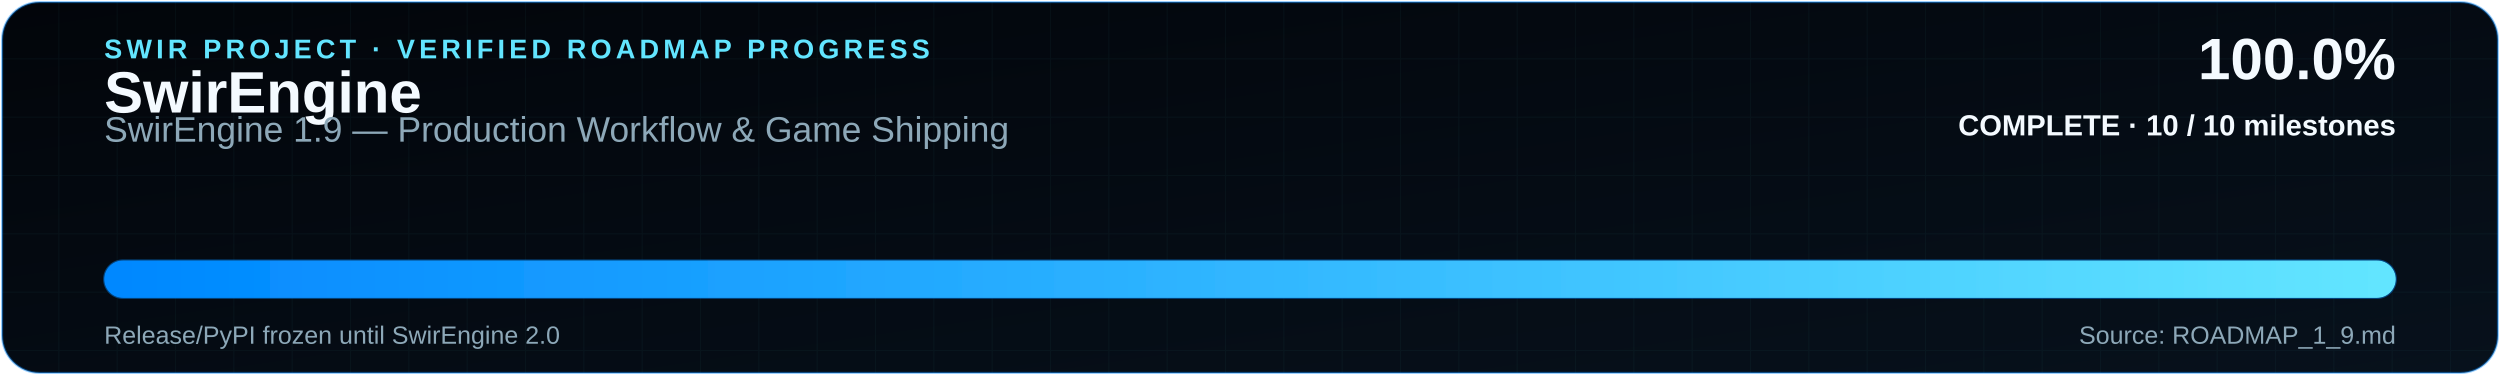
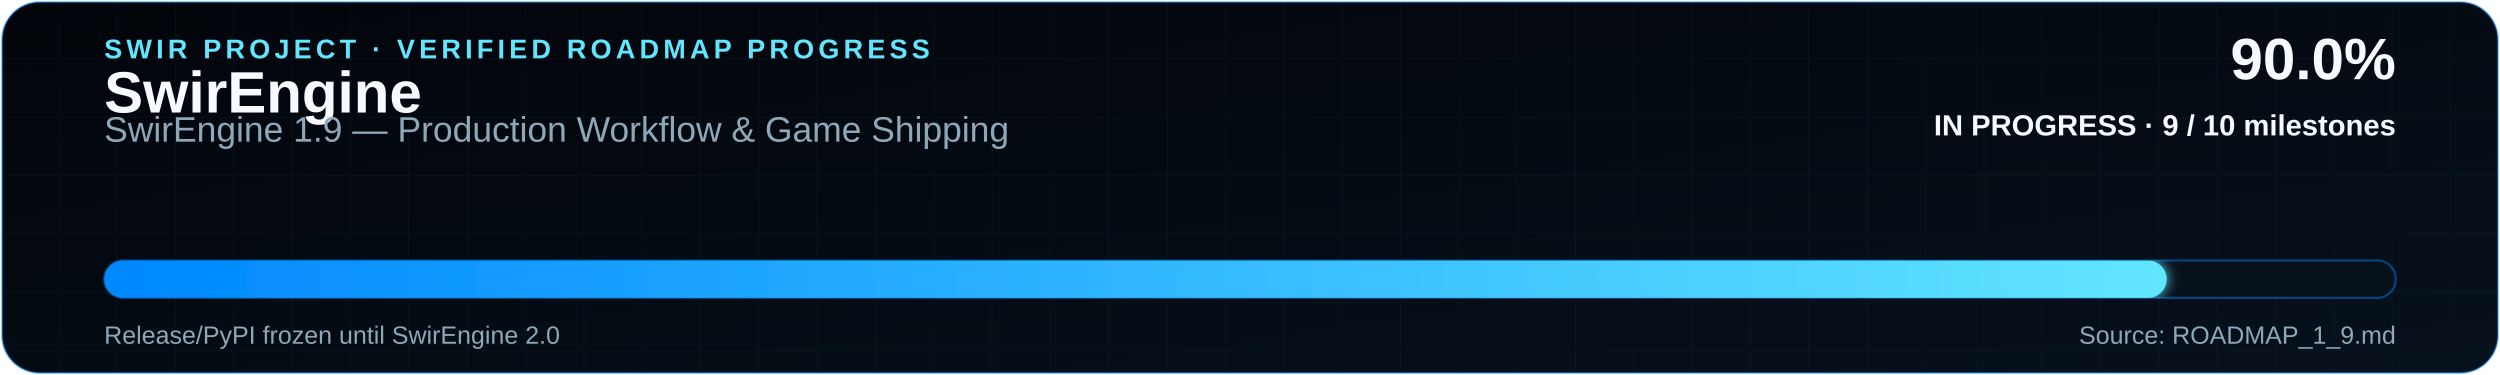
<svg xmlns="http://www.w3.org/2000/svg" width="1200" height="180" viewBox="0 0 1200 180" role="img" aria-labelledby="title desc">
  <defs>
    <linearGradient id="panel" x1="0" y1="0" x2="1" y2="1">
      <stop offset="0" stop-color="#02050A" />
      <stop offset="1" stop-color="#07111C" />
    </linearGradient>
    <linearGradient id="progressGradient" x1="0" y1="0" x2="1" y2="0">
      <stop offset="0" stop-color="#0088FF" />
      <stop offset="1" stop-color="#62E5FF" />
    </linearGradient>
    <filter id="softGlow" x="-10%" y="-80%" width="120%" height="260%">
      <feGaussianBlur stdDeviation="3" result="blur" />
      <feMerge>
        <feMergeNode in="blur" />
        <feMergeNode in="SourceGraphic" />
      </feMerge>
    </filter>
    <pattern id="grid" width="28" height="28" patternUnits="userSpaceOnUse">
      <path d="M 28 0 L 0 0 0 28" fill="none" stroke="#62E5FF" stroke-opacity="0.035" stroke-width="1" />
    </pattern>
    <clipPath id="trackClip">
      <rect x="50" y="125" width="1100" height="18" rx="9" />
    </clipPath>
    <style>
      text { font-family: "Segoe UI", Arial, sans-serif; }
      .label { fill: #62E5FF; font-size: 13px; font-weight: 700; letter-spacing: 2px; }
      .project { fill: #F4FAFF; font-size: 28px; font-weight: 700; }
      .scope { fill: #8DA8B8; font-size: 17px; }
      .meta { fill: #F4FAFF; font-size: 14px; font-weight: 600; }
      .release { fill: #8DA8B8; font-size: 12px; }
    </style>
  </defs>
  <rect x="1" y="1" width="1198" height="178" rx="18" fill="url(#panel)" stroke="#0088FF" stroke-opacity="0.42" />
  <rect x="1" y="1" width="1198" height="178" rx="18" fill="url(#grid)" />
  <text x="50" y="28" class="label">SWIR PROJECT · VERIFIED ROADMAP PROGRESS</text>
  <text x="50" y="54" class="project">SwirEngine</text>
  <text x="50" y="68" class="scope">SwirEngine 1.9 — Production Workflow &amp; Game Shipping</text>
-   <text x="1150" y="38" text-anchor="end" class="project">100.0%</text>
-   <text x="1150" y="65" text-anchor="end" class="meta">COMPLETE · 10 / 10 milestones</text>
+   <text x="1150" y="38" text-anchor="end" class="project">90.0%</text>
+   <text x="1150" y="65" text-anchor="end" class="meta">IN PROGRESS · 9 / 10 milestones</text>
  <rect x="50" y="125" width="1100" height="18" rx="9" fill="#07111C" stroke="#0088FF" stroke-opacity="0.45" />
-   <rect x="50" y="125" width="1100" height="18" rx="9" fill="url(#progressGradient)" filter="url(#softGlow)" clip-path="url(#trackClip)" />
+   <rect x="50" y="125" width="990" height="18" rx="9" fill="url(#progressGradient)" filter="url(#softGlow)" clip-path="url(#trackClip)" />
  <text x="50" y="165" class="release">Release/PyPI frozen until SwirEngine 2.0</text>
  <text x="1150" y="165" text-anchor="end" class="release">Source: ROADMAP_1_9.md</text>
</svg>
